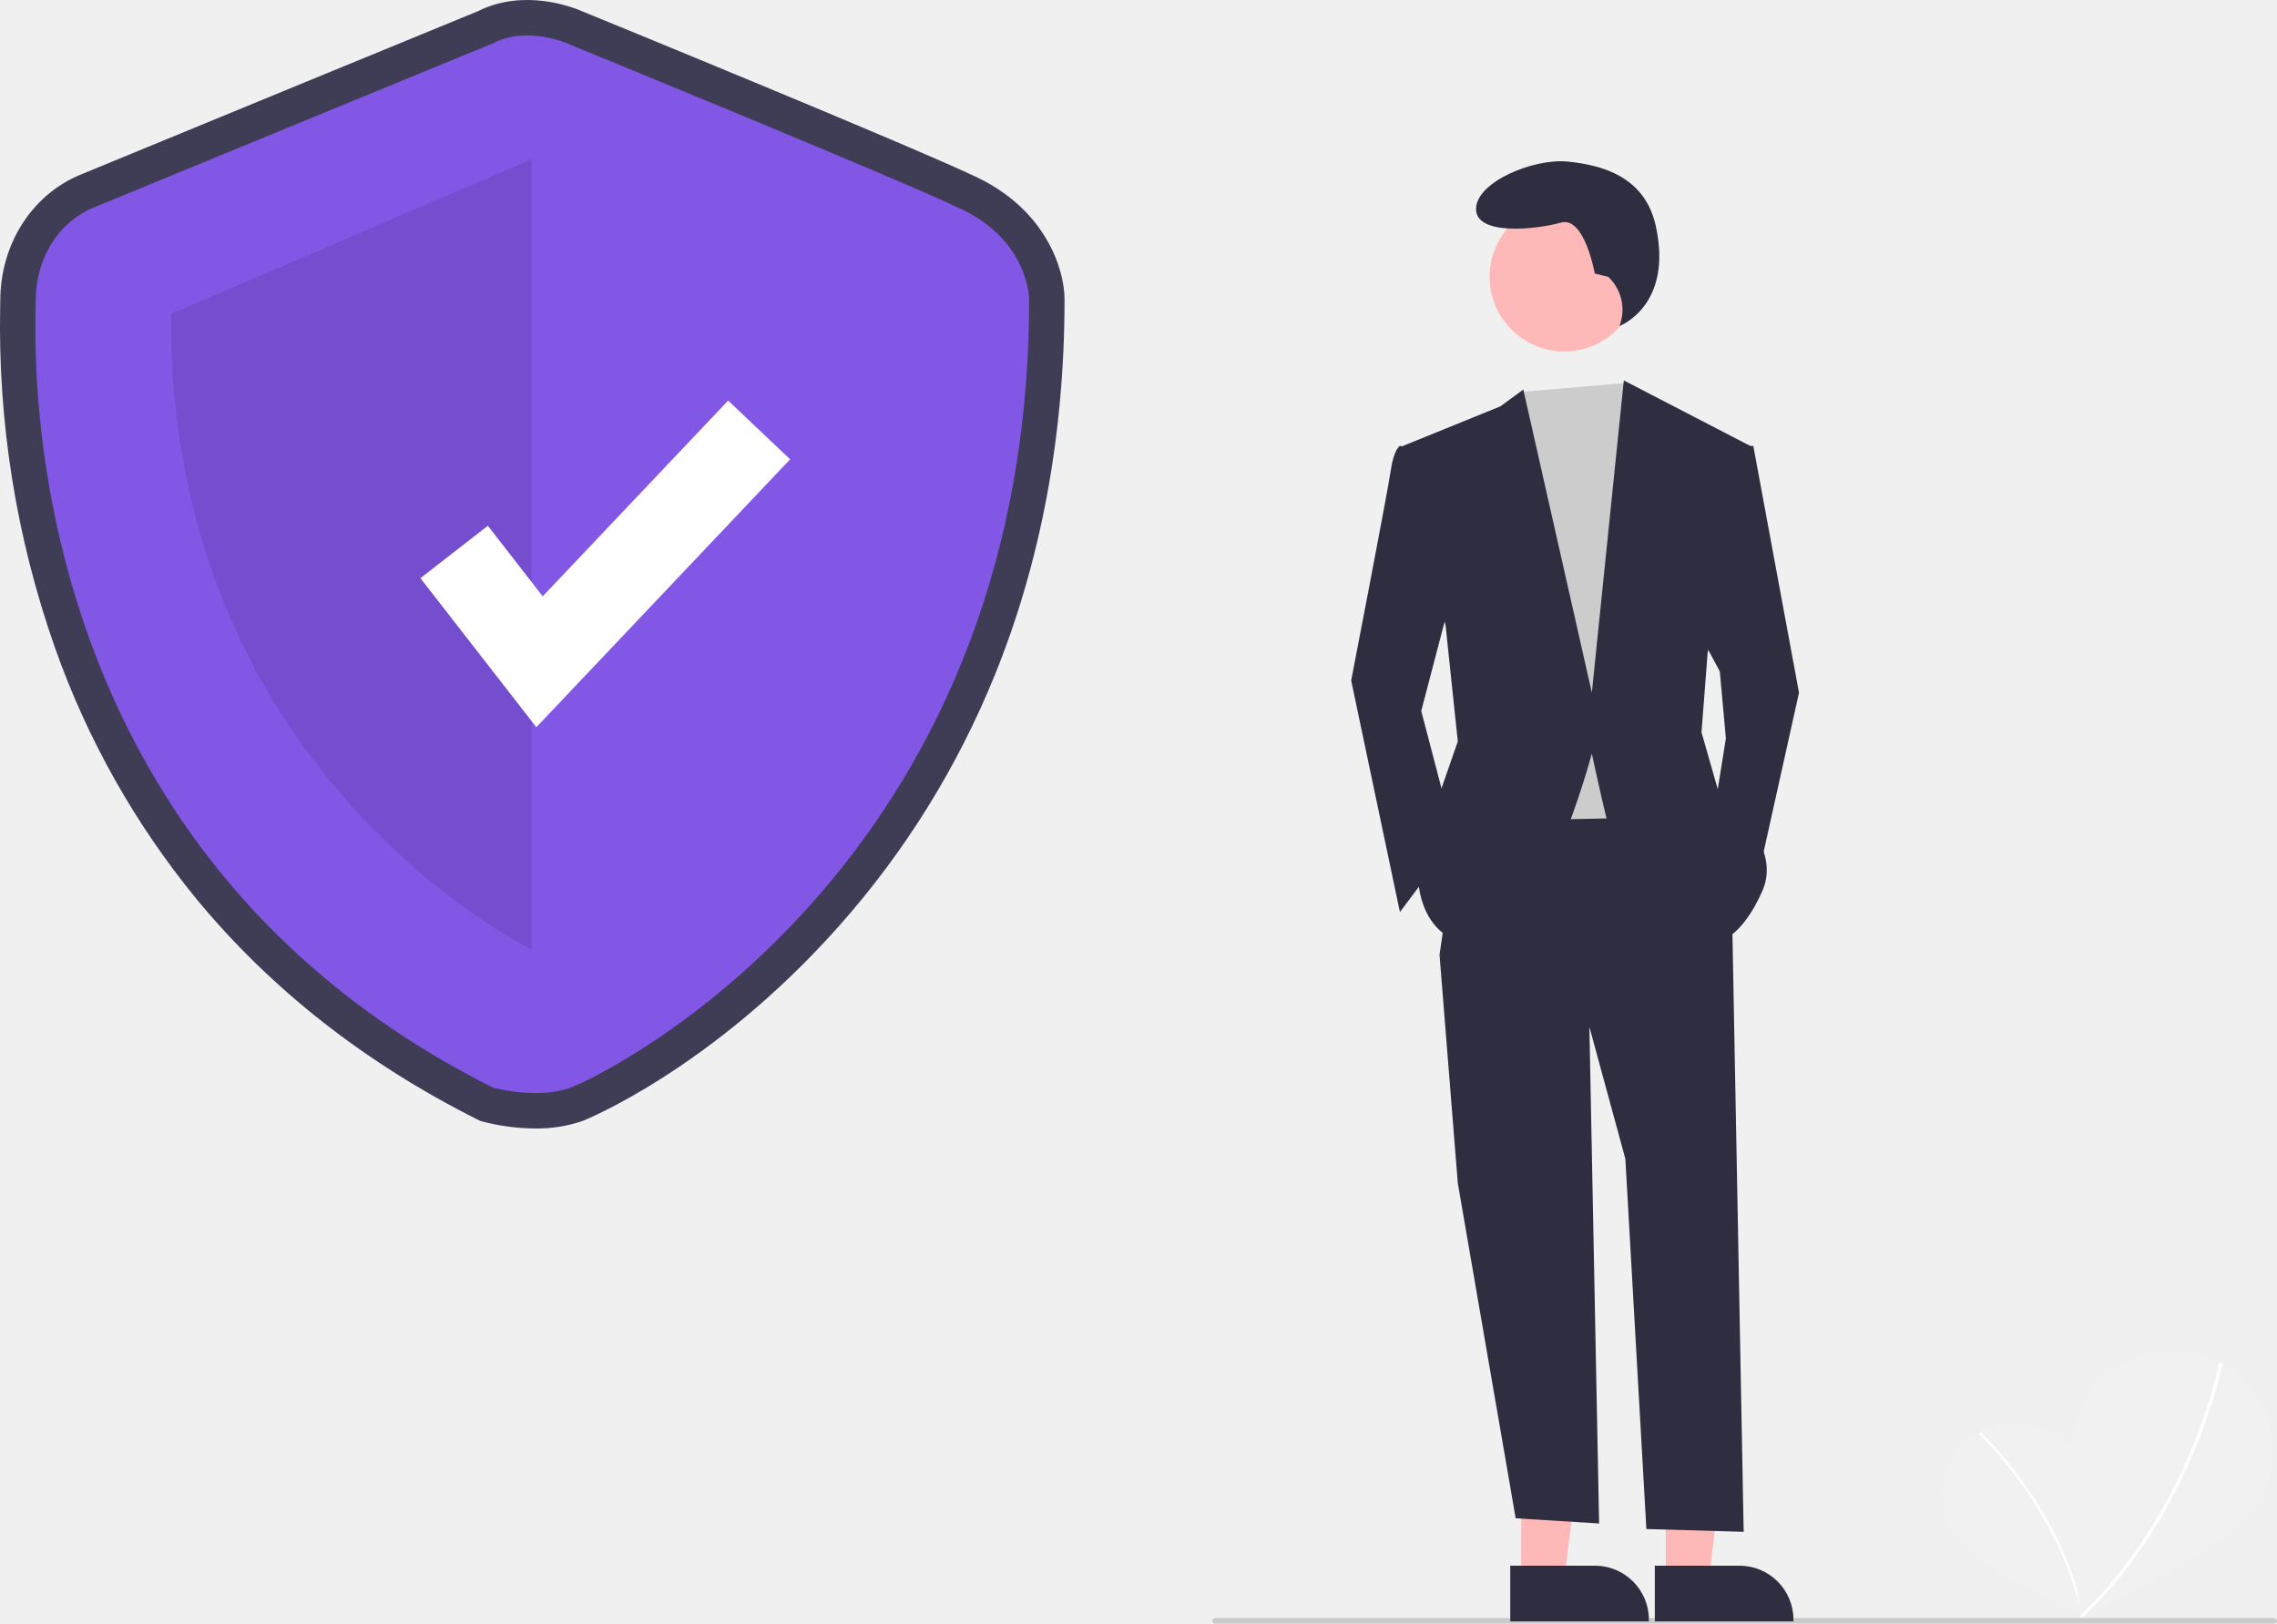
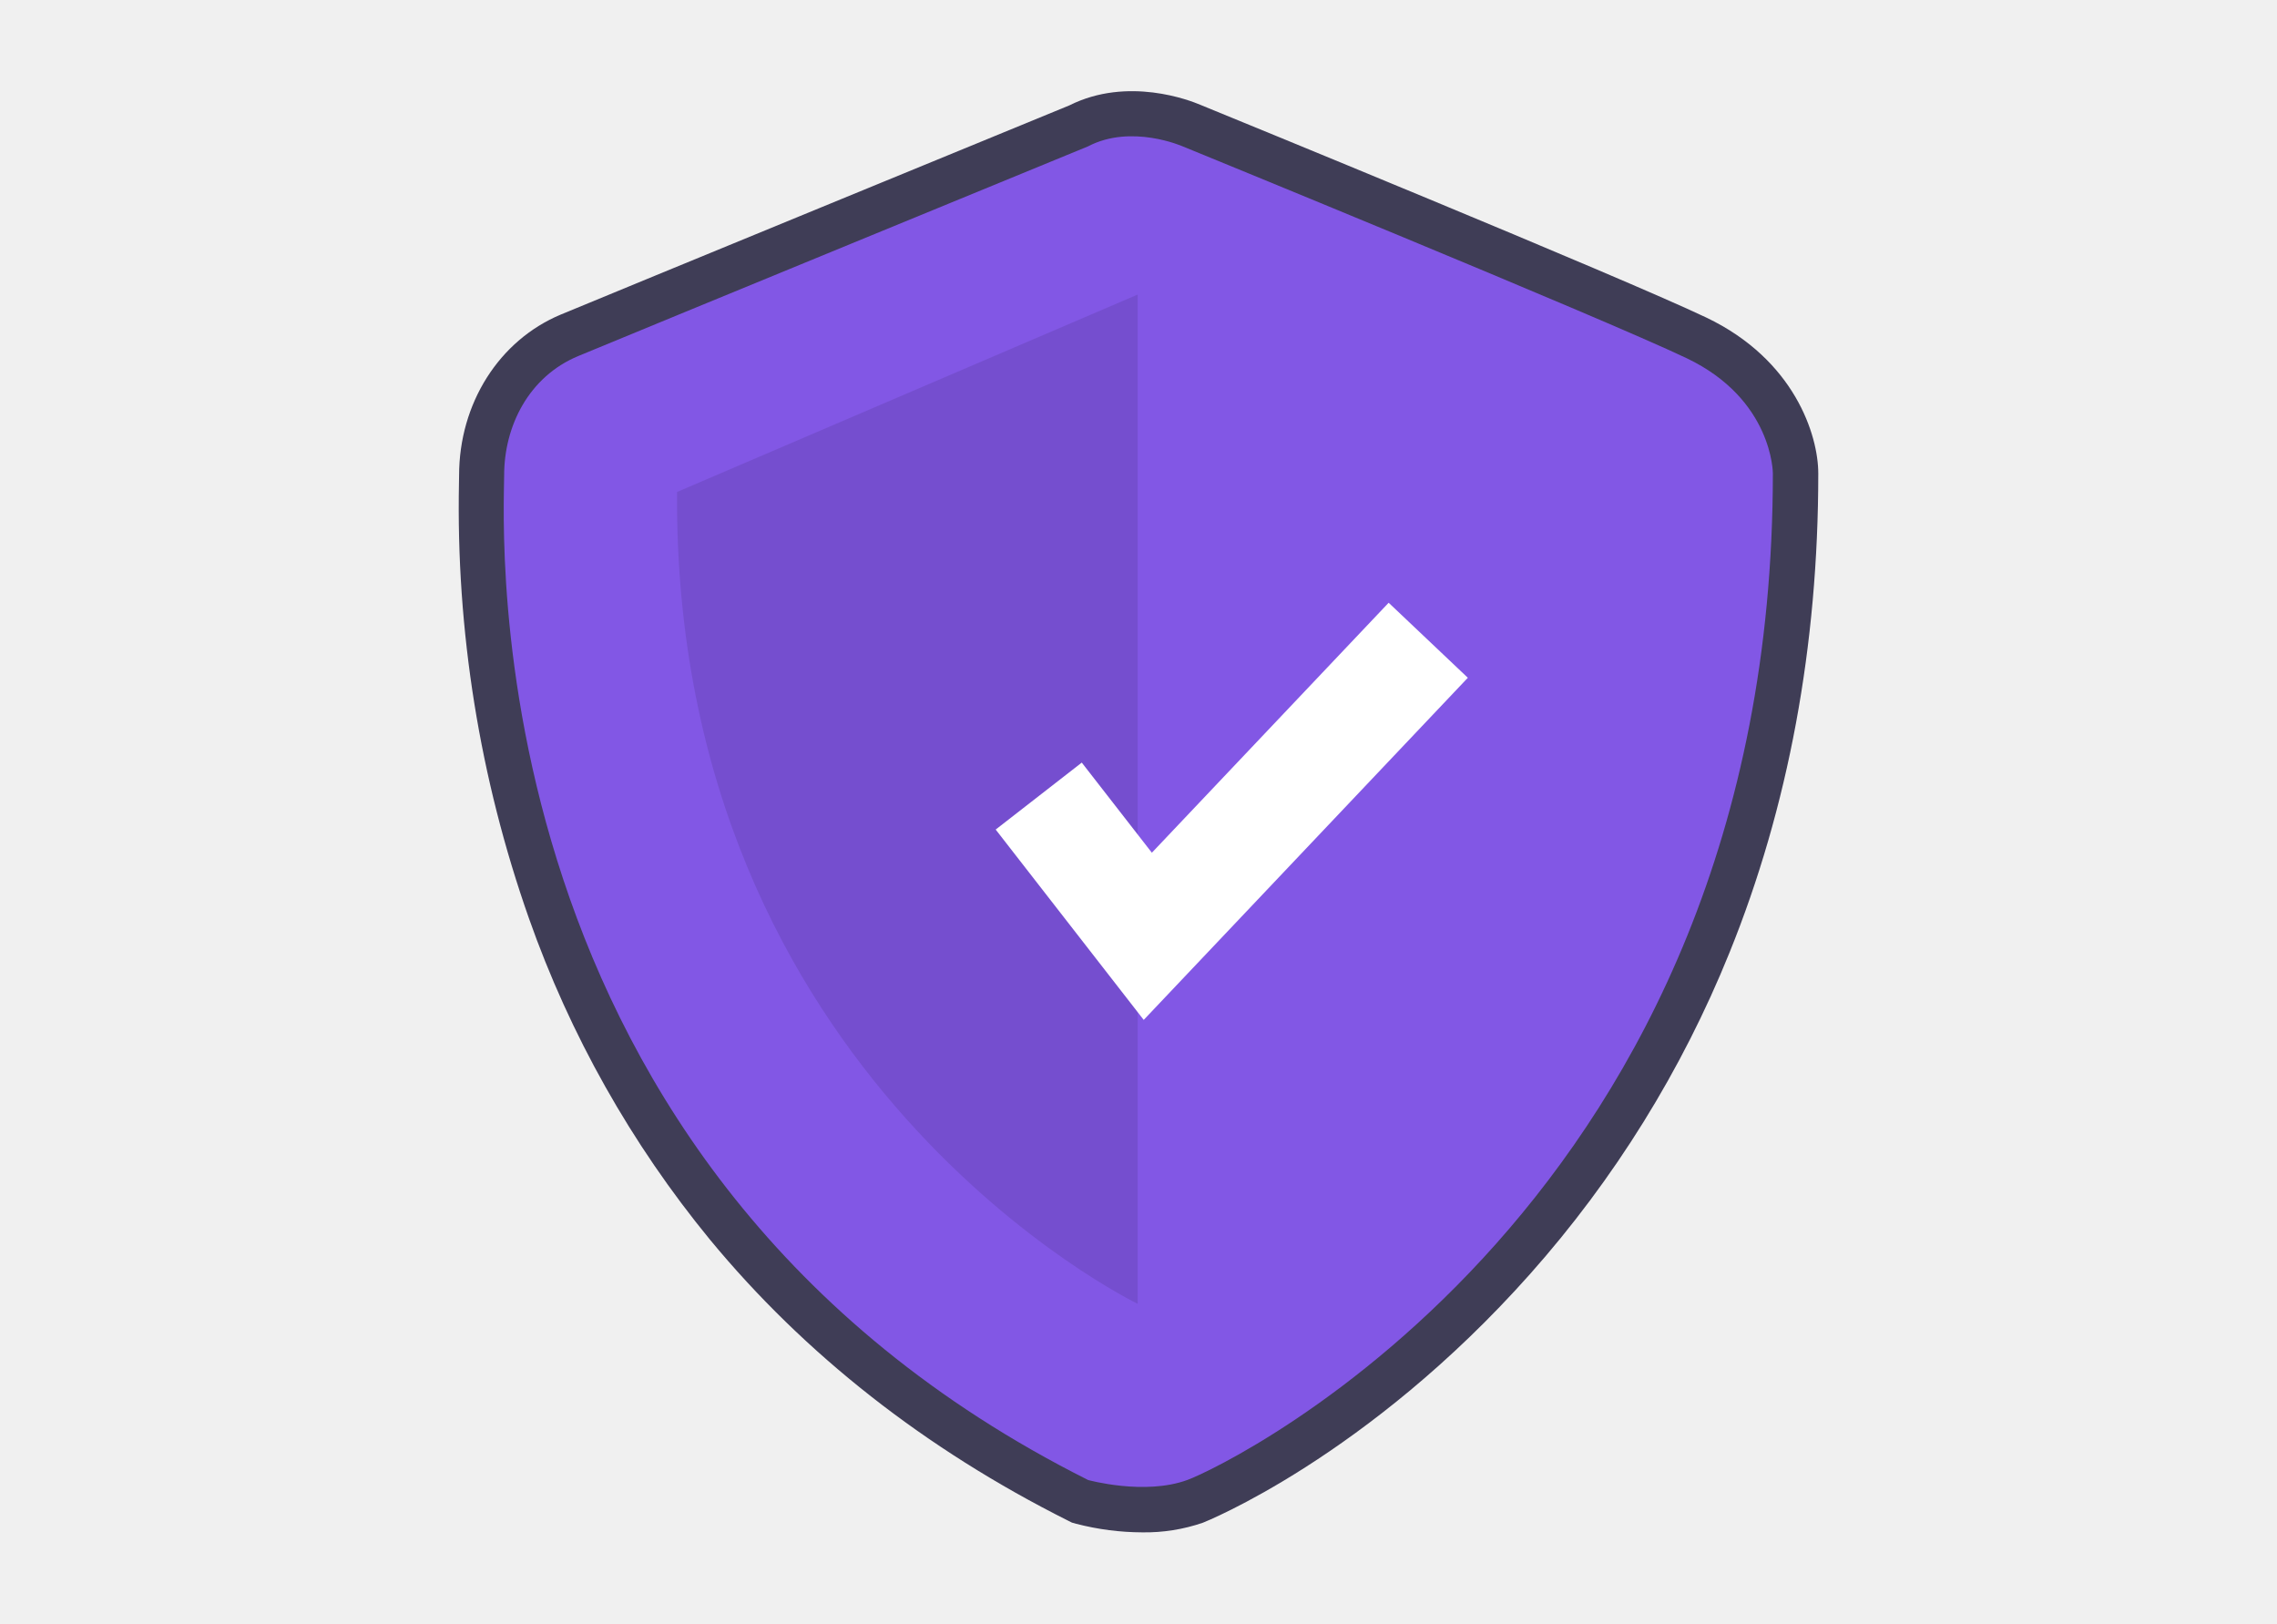
- <svg xmlns="http://www.w3.org/2000/svg" id="ff41f38c-6ef4-4d72-b305-d437d63a9edd" data-name="Layer 1" viewBox="0 0 819.07 584">
-   <path d="M938.366,683.359c7.184,12.698,1.092,55.585,1.092,55.585s-39.891-16.886-47.073-29.578a26.413,26.413,0,0,1,45.981-26.007Z" transform="translate(-190.4648 -158)" fill="#f1f1f1" />
-   <path d="M940.037,738.889l-.847.179c-8.162-38.778-36.666-65.075-36.952-65.336l.583-.641C903.109,673.354,931.815,699.83,940.037,738.889Z" transform="translate(-190.4648 -158)" fill="#fff" />
-   <path d="M1003.638,697.818c-9.748,17.683-64.706,41.638-64.706,41.638s-9.061-59.263.682-76.941a36.556,36.556,0,1,1,64.025,35.302Z" transform="translate(-190.4648 -158)" fill="#f1f1f1" />
-   <path d="M939.416,740.098l-.826-.869c39.769-37.769,50.064-90.445,50.164-90.973l1.178.222C989.833,649.009,979.475,702.055,939.416,740.098Z" transform="translate(-190.4648 -158)" fill="#fff" />
-   <path d="M383.03,563.919a75.19,75.19,0,0,1-18.64-2.411l-1.2-.332-1.113-.558c-40.242-20.177-74.192-46.827-100.907-79.211a299.865,299.865,0,0,1-50.949-90.47,348.21,348.21,0,0,1-19.691-122.665c.017-.876.031-1.553.031-2.019,0-20.289,11.262-38.091,28.691-45.354,13.339-5.558,134.455-55.305,143.206-58.9,16.48-8.258,34.062-1.365,36.876-.16,6.311,2.58,118.275,48.375,142.471,59.896,24.936,11.874,31.589,33.206,31.589,43.938,0,48.588-8.415,93.998-25.011,134.967a312.517,312.517,0,0,1-56.162,90.511c-45.847,51.594-91.706,69.884-92.148,70.045A50.11,50.11,0,0,1,383.03,563.919Zm-10.785-26.714c3.976.891,13.129,2.228,19.096.052,7.579-2.764,45.962-22.668,81.83-63.032,49.557-55.769,74.702-125.875,74.739-208.372-.089-1.671-1.275-13.592-17.062-21.109C507.123,233.447,390.746,185.86,389.573,185.381l-.322-.136c-2.439-1.022-10.201-3.175-15.551-.371l-1.071.499c-1.297.533-129.863,53.338-143.575,59.051-9.592,3.997-13.009,13.897-13.009,21.83,0,.58-.015,1.423-.036,2.513C214.914,325.214,227.976,464.113,372.246,537.205Z" transform="translate(-190.4648 -158)" fill="#3f3d56" />
-   <path d="M367.789,173.586S238.054,226.87,224.154,232.662s-20.85,19.692-20.85,33.592S192.879,461.532,367.789,549.228c0,0,15.875,4.392,27.919,0s164.945-78.526,164.945-283.553c0,0,0-20.85-24.325-32.434s-141.934-59.655-141.934-59.655S379.951,167.215,367.789,173.586Z" transform="translate(-190.4648 -158)" fill="#8257e5" />
-   <path d="M381.689,215.286V499.537S250.796,436.53,251.954,270.887Z" transform="translate(-190.4648 -158)" opacity="0.1" />
-   <polygon points="192.931 261.581 151.235 207.969 175.483 189.11 195.226 214.494 261.921 144.088 284.224 165.219 192.931 261.581" fill="#fff" />
-   <path d="M1008.535,742h-381a1,1,0,0,1,0-2h381a1,1,0,0,1,0,2Z" transform="translate(-190.4648 -158)" fill="#cacaca" />
-   <polygon points="547.206 568.237 562.671 568.236 570.029 508.583 547.203 508.584 547.206 568.237" fill="#ffb8b8" />
-   <path d="M733.725,721.188l30.458-.001h.001a19.411,19.411,0,0,1,19.41,19.41v.631l-49.868.002Z" transform="translate(-190.4648 -158)" fill="#2f2e41" />
-   <polygon points="599.206 568.237 614.671 568.236 622.029 508.583 599.203 508.584 599.206 568.237" fill="#ffb8b8" />
-   <path d="M785.725,721.188l30.458-.001h.001a19.411,19.411,0,0,1,19.41,19.41v.631l-49.868.002Z" transform="translate(-190.4648 -158)" fill="#2f2e41" />
-   <polygon points="571.514 358.75 575.224 548 545.213 546.139 524.393 425.597 517.817 343.408 571.514 358.75" fill="#2f2e41" />
-   <path d="M813.483,484.971,817.689,709l-35-1-7.56-133.17-13.15-48.217-53.696-25.204,8.767-60.271,78.9-1.096Z" transform="translate(-190.4648 -158)" fill="#2f2e41" />
-   <circle cx="562.676" cy="99.594" r="26.838" fill="#ffb8b8" />
-   <polygon points="584.936 137.738 589.047 143.966 600.006 174.649 591.239 294.095 539.734 295.192 533.16 158.211 546.933 140.995 584.936 137.738" fill="#ccc" />
-   <path d="M702.803,319.499l-8.767-1.096s-2.192,1.096-3.288,8.767-14.246,75.613-14.246,75.613l17.533,83.284,19.725-26.3-12.054-46.025,12.054-46.025Z" transform="translate(-190.4648 -158)" fill="#2f2e41" />
-   <polygon points="624.114 160.404 630.689 160.404 647.127 249.166 631.785 318.204 616.443 293 620.826 265.604 618.635 241.496 610.964 227.249 624.114 160.404" fill="#2f2e41" />
-   <path d="M768.999,257.594l-4.88-1.22s-3.66-20.739-12.199-18.299-30.498,4.88-30.498-4.88,20.739-18.299,32.938-17.079,27.779,5.267,31.718,23.178c6.314,28.713-13.026,35.965-13.026,35.965l.322-1.045a16.282,16.282,0,0,0-4.374-16.621Z" transform="translate(-190.4648 -158)" fill="#2f2e41" />
-   <path d="M695.132,318.403l35.067-14.246,8.219-6.027,24.656,109.036,11.506-112.324,45.477,23.561L804.716,392.92l-2.192,28.492,6.575,23.013s23.013,16.438,15.342,33.971-16.438,18.629-16.438,18.629-37.259-35.067-39.45-43.834-5.479-24.108-5.479-24.108-18.629,70.134-40.546,69.038-21.917-24.108-21.917-24.108l5.479-24.108,8.767-25.204-4.383-41.642Z" transform="translate(-190.4648 -158)" fill="#2f2e41" />
+ <svg xmlns="http://www.w3.org/2000/svg" id="e7GZctsnSfC1" viewBox="0 0 819.07 584" shape-rendering="geometricPrecision" text-rendering="geometricPrecision">
+   <g id="e7GZctsnSfC2" transform="matrix(1 0 0 1 218.073 89.0378)">
+     <g id="e7GZctsnSfC3">
+       <g id="e7GZctsnSfC4">
+         <g id="e7GZctsnSfC5" transform="matrix(1.27711 0 0 1.27711 -53.05609 -56.24287)">
+           <path id="e7GZctsnSfC6" d="M383.03,563.919C376.741,563.898,370.479,563.088,364.391,561.508L363.191,561.176L362.078,560.618C321.836,540.442,287.886,513.791,261.171,481.407C239.056,454.442,221.815,423.827,210.222,390.937C196.358,351.56,189.688,310.01,190.531,268.272C190.548,267.396,190.562,266.72,190.562,266.254C190.562,245.964,201.824,228.162,219.253,220.9C232.593,215.342,353.709,165.595,362.46,162C378.94,153.743,396.522,160.635,399.335,161.84C405.646,164.421,517.61,210.215,541.806,221.737C566.742,233.611,573.395,254.942,573.395,265.674C573.395,314.263,564.98,359.672,548.383,400.642C534.98,433.804,515.984,464.419,492.221,491.153C446.374,542.747,400.516,561.037,400.073,561.198C394.592,563.084,388.826,564.005,383.03,563.919ZM372.246,537.205C376.222,538.097,385.375,539.434,391.342,537.257C398.921,534.493,437.304,514.589,473.172,474.225C522.729,418.456,547.874,348.35,547.911,265.854C547.823,264.182,546.636,252.262,530.85,244.745C507.123,233.447,390.746,185.86,389.573,185.381L389.252,185.244C386.813,184.222,379.051,182.07,373.701,184.873L372.63,185.373C371.332,185.905,242.766,238.71,229.055,244.423C219.463,248.42,216.046,258.321,216.046,266.254C216.046,266.833,216.031,267.677,216.009,268.767C214.914,325.214,227.976,464.113,372.246,537.205Z" transform="matrix(1 0 0 1 -190.465 -158)" fill="rgb(63,61,86)" stroke="none" stroke-width="1" />
+           <path id="e7GZctsnSfC7" d="M367.789,173.586C367.789,173.586,238.054,226.87,224.154,232.662C210.254,238.453,203.304,252.353,203.304,266.254C203.304,280.154,192.879,461.532,367.789,549.228C367.789,549.228,383.663,553.62,395.707,549.228C407.752,544.835,560.653,470.701,560.653,265.674C560.653,265.674,560.653,244.824,536.328,233.241C512.002,221.657,394.394,173.586,394.394,173.586C394.394,173.586,379.951,167.215,367.789,173.586Z" transform="matrix(1 0 0 1 -190.5161 -158.0514)" fill="rgb(130,87,229)" stroke="none" stroke-width="1" />
+           <path id="e7GZctsnSfC8" d="M381.689,215.286L381.689,499.537C381.689,499.537,250.796,436.53,251.954,270.887Z" transform="matrix(1 0 0 1 -190.465 -158)" opacity="0.1" fill="rgb(0,0,0)" stroke="none" stroke-width="1" />
+           <polygon id="e7GZctsnSfC9" points="192.931,261.581 151.235,207.969 175.483,189.11 195.226,214.494 261.921,144.088 284.224,165.219 192.931,261.581" fill="rgb(255,255,255)" stroke="none" stroke-width="1" />
+         </g>
+       </g>
+     </g>
+   </g>
</svg>
